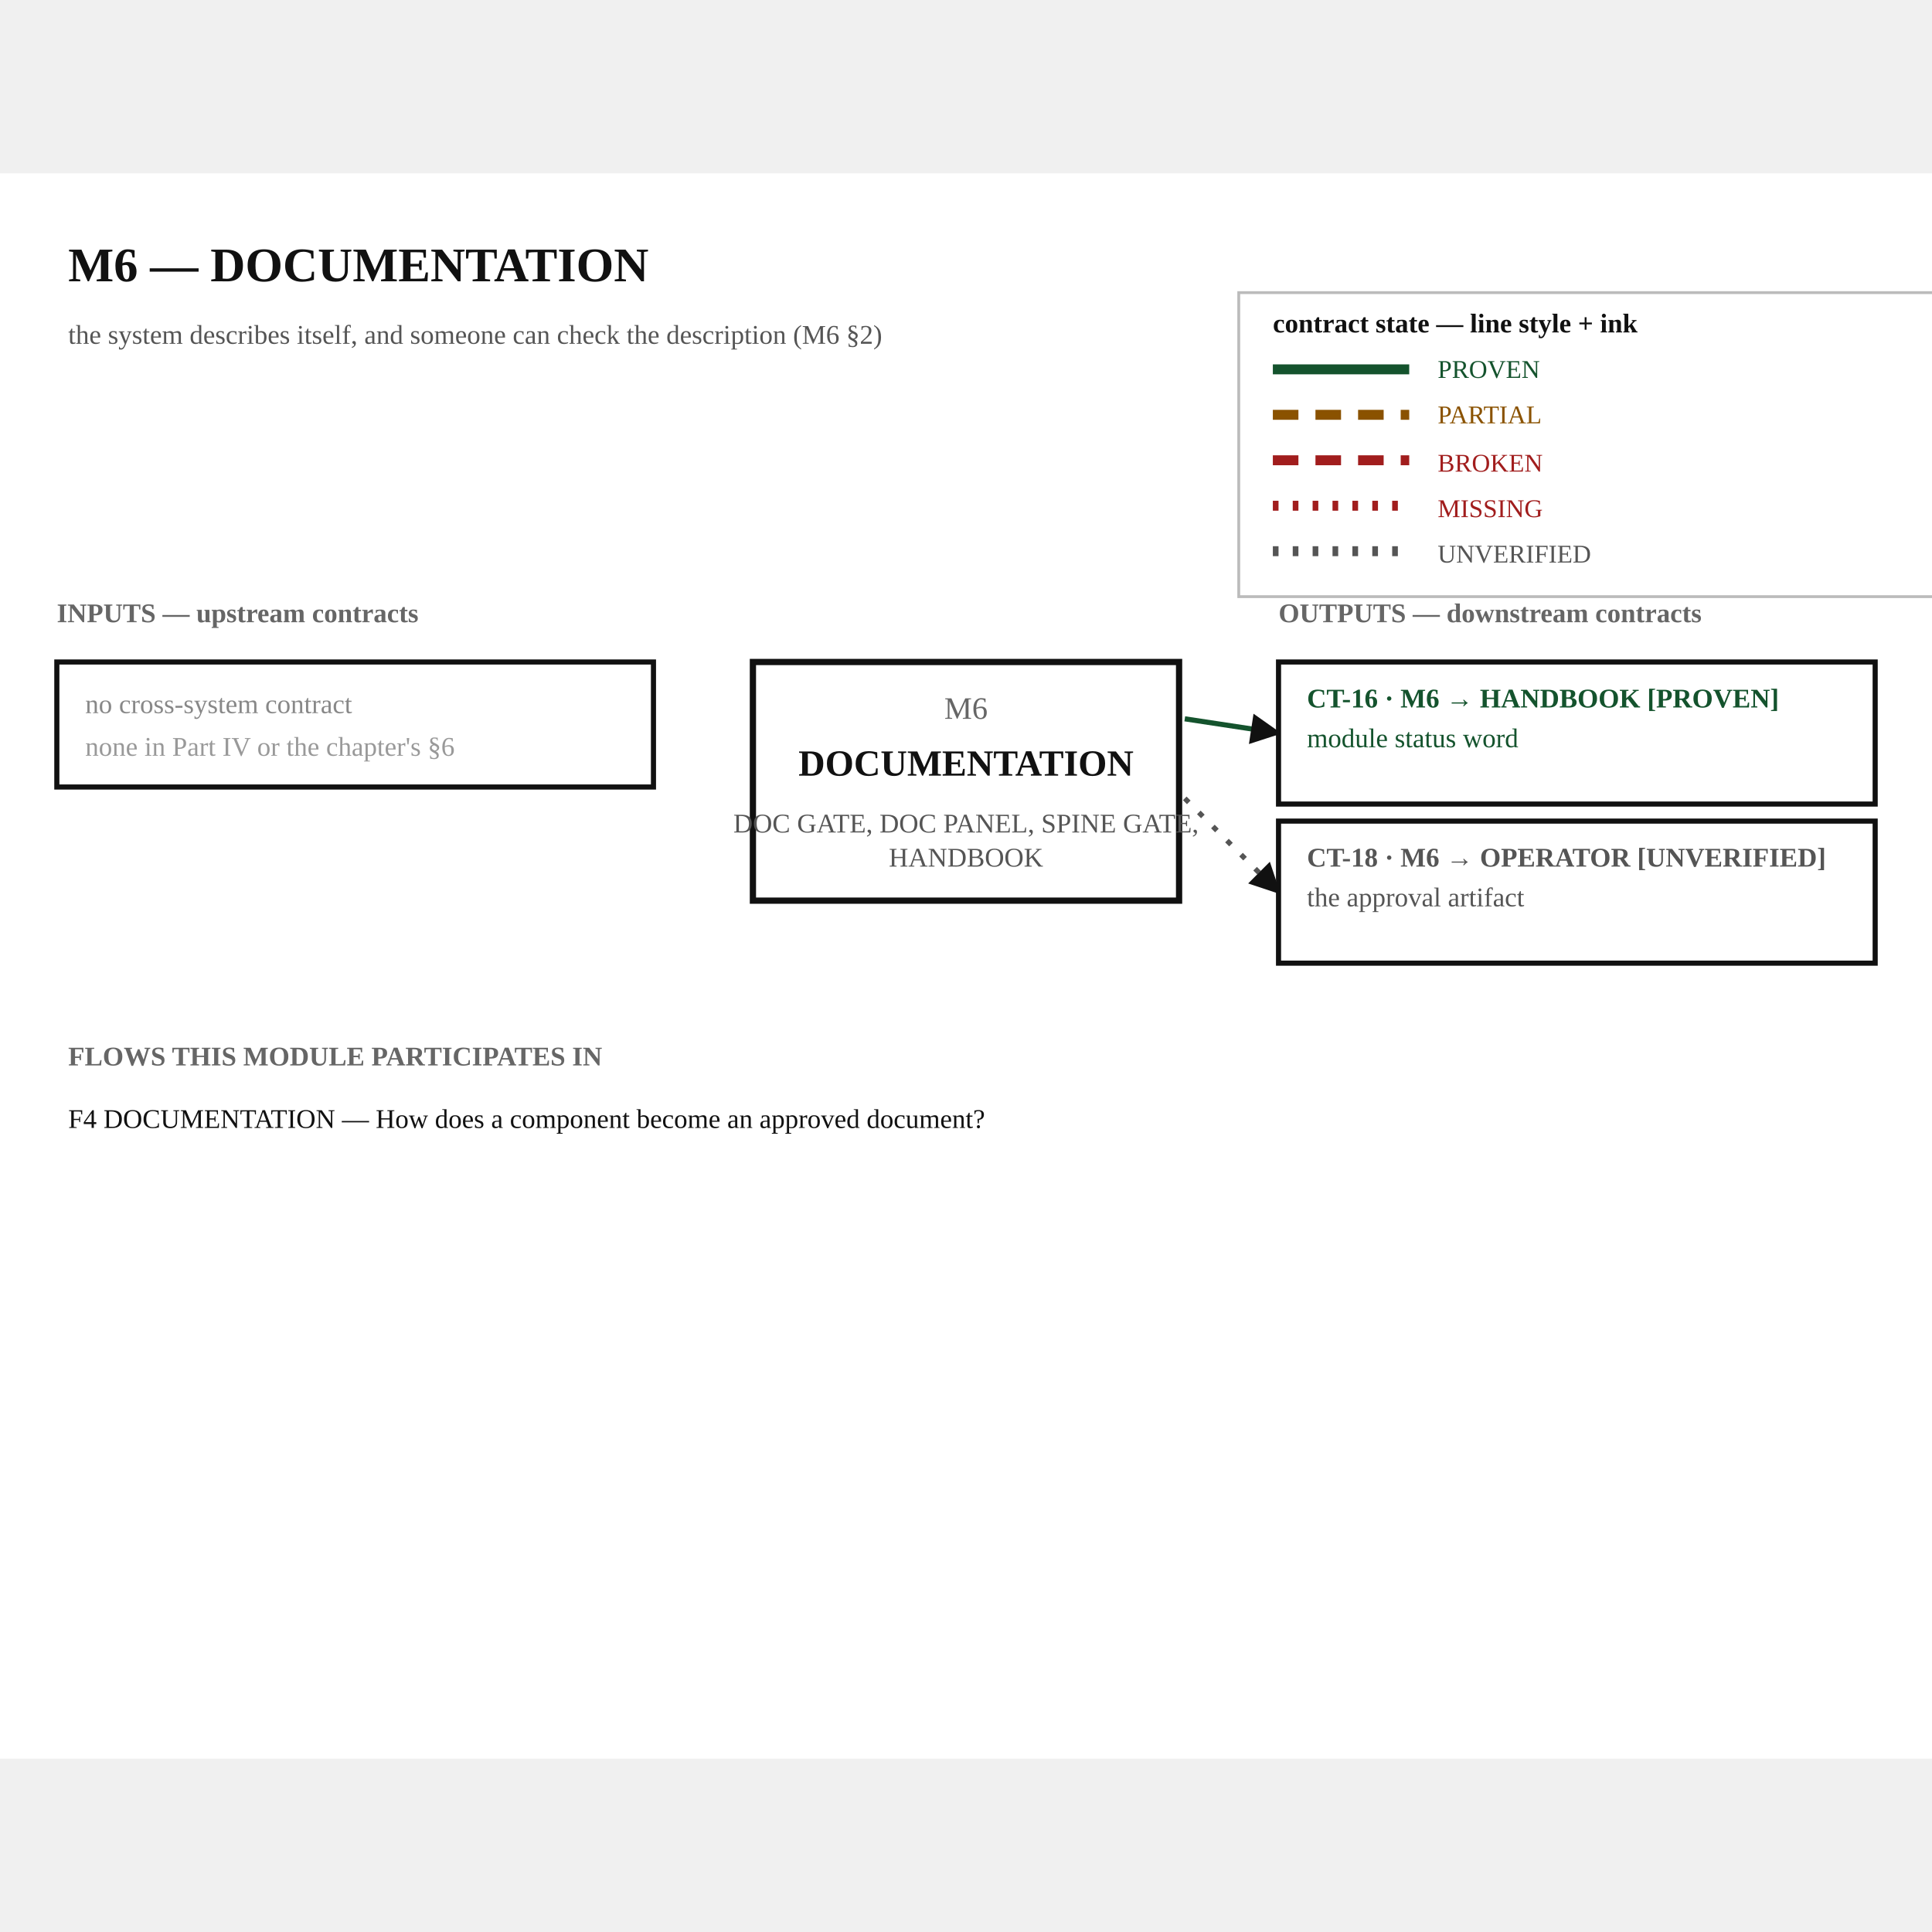
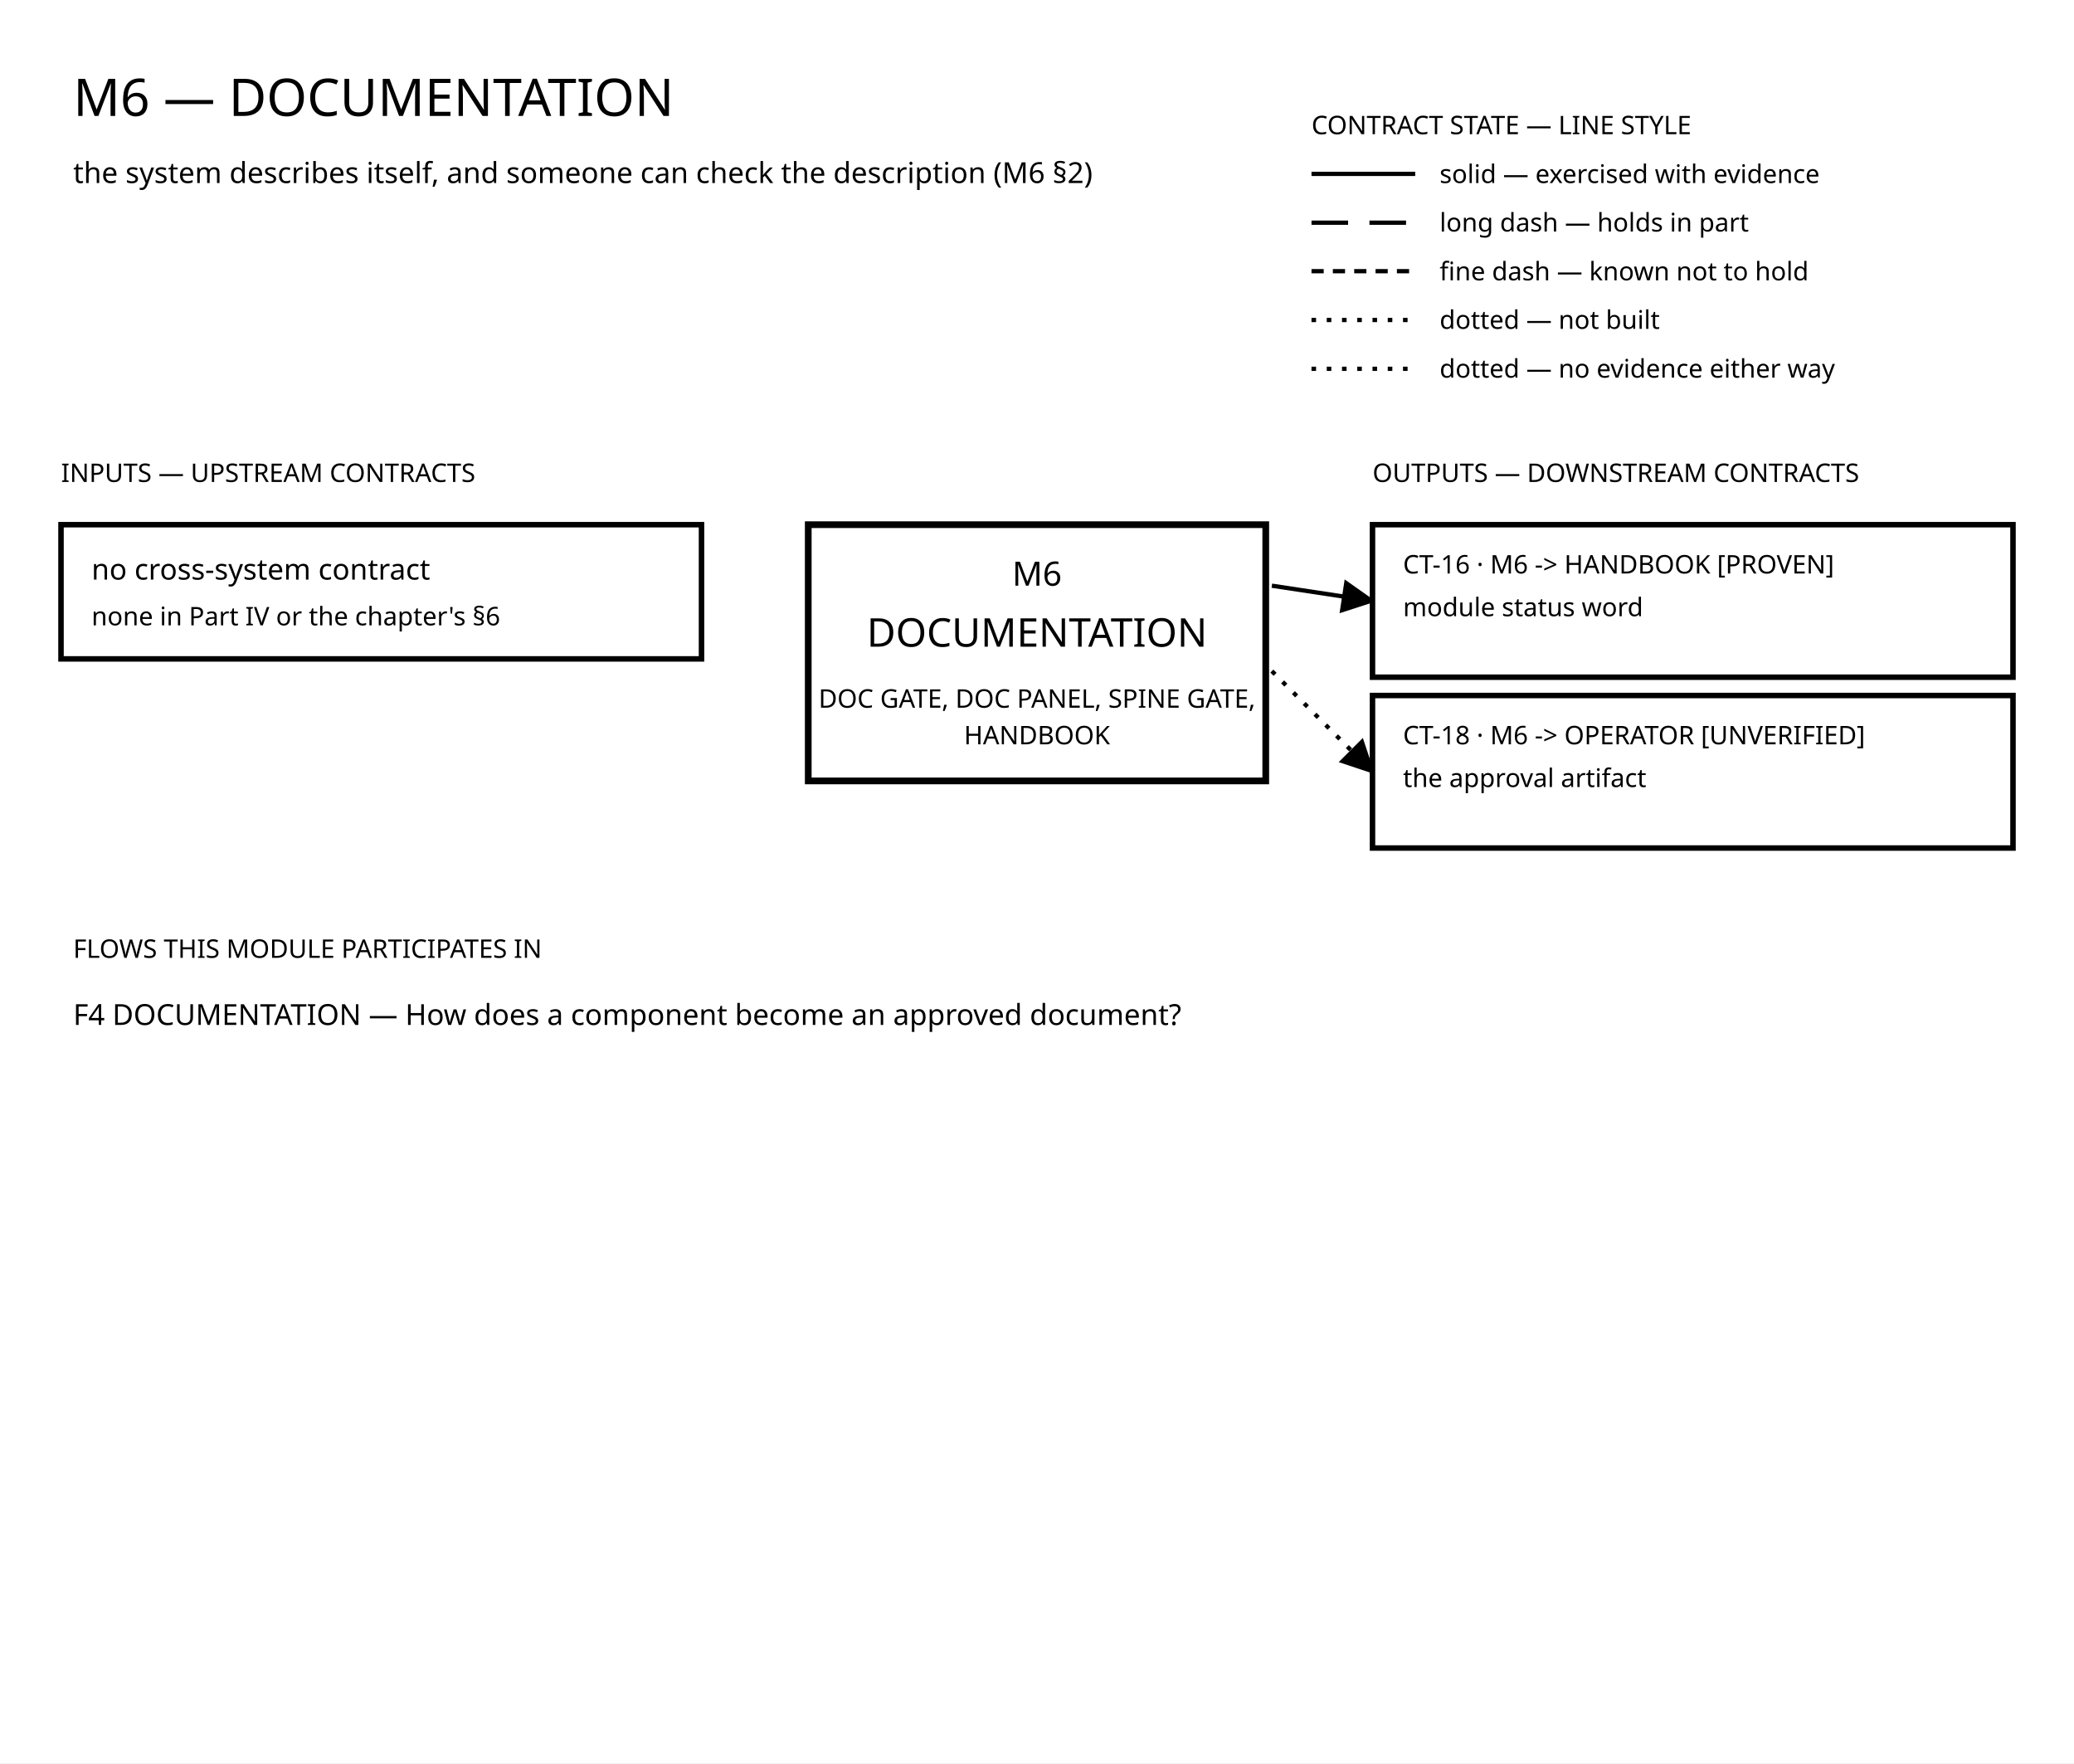
- <svg xmlns="http://www.w3.org/2000/svg" width="170.0mm" height="170.0mm" viewBox="0 0 680 558.0" preserveAspectRatio="xMidYMid meet">
-   <rect width="680" height="558.0" fill="#ffffff" />
+ <svg xmlns="http://www.w3.org/2000/svg" width="170.0mm" height="144.5mm" viewBox="0 0 680 578.0" preserveAspectRatio="xMidYMid meet">
+   <rect width="680" height="578.0" fill="#ffffff" />
  <defs>
-     <marker id="ar" viewBox="0 0 10 10" refX="9" refY="5" markerWidth="6" markerHeight="6" orient="auto">
-       <path d="M0,0 L10,5 L0,10 z" fill="#111111" />
+     <marker id="ar" viewBox="0 0 10 10" refX="9" refY="5" markerWidth="8" markerHeight="8" orient="auto">
+       <path d="M0,0 L10,5 L0,10 z" fill="#000000" />
    </marker>
  </defs>
-   <text x="24.0" y="38.0" font-size="17.00" font-weight="700" fill="#111111" text-anchor="start">M6 — DOCUMENTATION</text>
-   <text x="24.0" y="60.0" font-size="9.50" font-weight="400" fill="#555555" text-anchor="start">the system describes itself, and someone can check the description (M6 §2)</text>
-   <rect x="265.0" y="172.0" width="150.0" height="84.0" fill="#ffffff" stroke="#111111" stroke-width="2.2" />
-   <text x="340.0" y="192.0" font-size="11.00" font-weight="400" fill="#666666" text-anchor="middle">M6</text>
-   <text x="340.0" y="212.0" font-size="13.00" font-weight="700" fill="#111111" text-anchor="middle">DOCUMENTATION</text>
-   <text x="340.0" y="232.0" font-size="9.50" font-weight="400" fill="#555555" text-anchor="middle">DOC GATE, DOC PANEL, SPINE GATE,</text>
-   <text x="340.0" y="244.0" font-size="9.50" font-weight="400" fill="#555555" text-anchor="middle">HANDBOOK</text>
-   <text x="20.0" y="158.0" font-size="9.50" font-weight="700" fill="#666666" text-anchor="start">INPUTS — upstream contracts</text>
-   <rect x="20.0" y="172.0" width="210.0" height="44.0" fill="#ffffff" stroke="#111111" stroke-width="1.8" />
-   <text x="30.0" y="190.0" font-size="9.50" font-weight="400" fill="#888888" text-anchor="start">no cross-system contract</text>
-   <text x="30.0" y="205.0" font-size="9.50" font-weight="400" fill="#999999" text-anchor="start">none in Part IV or the chapter's §6</text>
-   <text x="450.0" y="158.0" font-size="9.50" font-weight="700" fill="#666666" text-anchor="start">OUTPUTS — downstream contracts</text>
-   <line x1="417.0" y1="192.0" x2="450.0" y2="197.0" stroke="#14532d" stroke-width="1.8" marker-end="url(#ar)" />
-   <rect x="450.0" y="172.0" width="210.0" height="50.0" fill="#ffffff" stroke="#111111" stroke-width="1.8" />
-   <text x="460.0" y="188.0" font-size="9.50" font-weight="700" fill="#14532d" text-anchor="start">CT-16 · M6 → HANDBOOK  [PROVEN]</text>
-   <text x="460.0" y="202.0" font-size="9.50" font-weight="400" fill="#14532d" text-anchor="start">module status word</text>
-   <line x1="417.0" y1="220.0" x2="450.0" y2="253.0" stroke="#555555" stroke-width="1.8" stroke-dasharray="2 5" marker-end="url(#ar)" />
-   <rect x="450.0" y="228.0" width="210.0" height="50.0" fill="#ffffff" stroke="#111111" stroke-width="1.8" />
-   <text x="460.0" y="244.0" font-size="9.50" font-weight="700" fill="#555555" text-anchor="start">CT-18 · M6 → OPERATOR  [UNVERIFIED]</text>
-   <text x="460.0" y="258.0" font-size="9.50" font-weight="400" fill="#555555" text-anchor="start">the approval artifact</text>
-   <text x="24.0" y="314.0" font-size="9.50" font-weight="700" fill="#666666" text-anchor="start">FLOWS THIS MODULE PARTICIPATES IN</text>
-   <text x="24.0" y="336.0" font-size="9.50" font-weight="400" fill="#111111" text-anchor="start">F4 DOCUMENTATION — How does a component become an approved document?</text>
-   <g id="legend">
-     <rect x="436" y="42" width="250" height="107" fill="#ffffff" stroke="#bbbbbb" stroke-width="1" />
-     <text x="448" y="56" font-size="9.5" font-weight="700" fill="#111111">contract state — line style + ink</text>
-     <line x1="448" y1="69" x2="496" y2="69" stroke="#14532d" stroke-width="3.5" />
-     <text x="506" y="72" font-size="9" fill="#14532d">PROVEN</text>
-     <line x1="448" y1="85" x2="496" y2="85" stroke="#8a5200" stroke-width="3.5" stroke-dasharray="9 6" />
-     <text x="506" y="88" font-size="9" fill="#8a5200">PARTIAL</text>
-     <line x1="448" y1="101" x2="496" y2="101" stroke="#a11d1d" stroke-width="3.5" stroke-dasharray="9 6" />
-     <text x="506" y="105" font-size="9" fill="#a11d1d">BROKEN</text>
-     <line x1="448" y1="117" x2="496" y2="117" stroke="#a11d1d" stroke-width="3.5" stroke-dasharray="2 5" />
-     <text x="506" y="121" font-size="9" fill="#a11d1d">MISSING</text>
-     <line x1="448" y1="133" x2="496" y2="133" stroke="#555555" stroke-width="3.5" stroke-dasharray="2 5" />
-     <text x="506" y="137" font-size="9" fill="#555555">UNVERIFIED</text>
+   <g font-family="Routed Gothic Narrow, Routed Gothic, sans-serif">
+     <text x="24.0" y="38.0" font-size="17.00" fill="#000000" text-anchor="start">M6 — DOCUMENTATION</text>
+     <text x="24.0" y="60.0" font-size="9.50" fill="#000000" text-anchor="start">the system describes itself, and someone can check the description (M6 §2)</text>
+     <rect x="265.0" y="172.0" width="150.0" height="84.0" fill="#ffffff" stroke="#000000" stroke-width="2.2" />
+     <text x="340.0" y="192.0" font-size="11.00" fill="#000000" text-anchor="middle">M6</text>
+     <text x="340.0" y="212.0" font-size="13.00" fill="#000000" text-anchor="middle">DOCUMENTATION</text>
+     <text x="340.0" y="232.0" font-size="8.40" fill="#000000" text-anchor="middle">DOC GATE, DOC PANEL, SPINE GATE,</text>
+     <text x="340.0" y="244.0" font-size="8.40" fill="#000000" text-anchor="middle">HANDBOOK</text>
+     <text x="20.0" y="158.0" font-size="8.40" fill="#000000" text-anchor="start">INPUTS — UPSTREAM CONTRACTS</text>
+     <rect x="20.0" y="172.0" width="210.0" height="44.0" fill="#ffffff" stroke="#000000" stroke-width="1.8" />
+     <text x="30.0" y="190.0" font-size="9.50" fill="#000000" text-anchor="start">no cross-system contract</text>
+     <text x="30.0" y="205.0" font-size="8.40" fill="#000000" text-anchor="start">none in Part IV or the chapter's §6</text>
+     <text x="450.0" y="158.0" font-size="8.40" fill="#000000" text-anchor="start">OUTPUTS — DOWNSTREAM CONTRACTS</text>
+     <polyline points="417.0,192.0 450.0,197.0" fill="none" stroke="#000000" stroke-width="1.4" marker-end="url(#ar)" />
+     <rect x="450.0" y="172.0" width="210.0" height="50.0" fill="#ffffff" stroke="#000000" stroke-width="1.8" />
+     <text x="460.0" y="188.0" font-size="8.40" fill="#000000" text-anchor="start">CT-16 · M6 -&gt; HANDBOOK  [PROVEN]</text>
+     <text x="460.0" y="202.0" font-size="8.40" fill="#000000" text-anchor="start">module status word</text>
+     <polyline points="417.0,220.0 450.0,253.0" fill="none" stroke="#000000" stroke-width="1.4" stroke-dasharray="1.5 3.5" marker-end="url(#ar)" />
+     <rect x="450.0" y="228.0" width="210.0" height="50.0" fill="#ffffff" stroke="#000000" stroke-width="1.8" />
+     <text x="460.0" y="244.0" font-size="8.40" fill="#000000" text-anchor="start">CT-18 · M6 -&gt; OPERATOR  [UNVERIFIED]</text>
+     <text x="460.0" y="258.0" font-size="8.40" fill="#000000" text-anchor="start">the approval artifact</text>
+     <text x="24.0" y="314.0" font-size="8.40" fill="#000000" text-anchor="start">FLOWS THIS MODULE PARTICIPATES IN</text>
+     <text x="24.0" y="336.0" font-size="9.50" fill="#000000" text-anchor="start">F4 DOCUMENTATION — How does a component become an approved document?</text>
+     <text x="430.0" y="44.0" font-size="8.40" fill="#000000" text-anchor="start">CONTRACT STATE — LINE STYLE</text>
+     <polyline points="430.0,57.0 464.0,57.0" fill="none" stroke="#000000" stroke-width="1.4" />
+     <text x="472.0" y="60.0" font-size="8.40" fill="#000000" text-anchor="start">solid — exercised with evidence</text>
+     <polyline points="430.0,73.0 464.0,73.0" fill="none" stroke="#000000" stroke-width="1.4" stroke-dasharray="12 7" />
+     <text x="472.0" y="75.9" font-size="8.40" fill="#000000" text-anchor="start">long dash — holds in part</text>
+     <polyline points="430.0,88.9 464.0,88.9" fill="none" stroke="#000000" stroke-width="1.4" stroke-dasharray="4 3" />
+     <text x="472.0" y="91.9" font-size="8.40" fill="#000000" text-anchor="start">fine dash — known not to hold</text>
+     <polyline points="430.0,104.9 464.0,104.9" fill="none" stroke="#000000" stroke-width="1.4" stroke-dasharray="1.5 3.5" />
+     <text x="472.0" y="107.8" font-size="8.40" fill="#000000" text-anchor="start">dotted — not built</text>
+     <polyline points="430.0,120.9 464.0,120.9" fill="none" stroke="#000000" stroke-width="1.4" stroke-dasharray="1.5 3.5" />
+     <text x="472.0" y="123.8" font-size="8.40" fill="#000000" text-anchor="start">dotted — no evidence either way</text>
  </g>
</svg>
